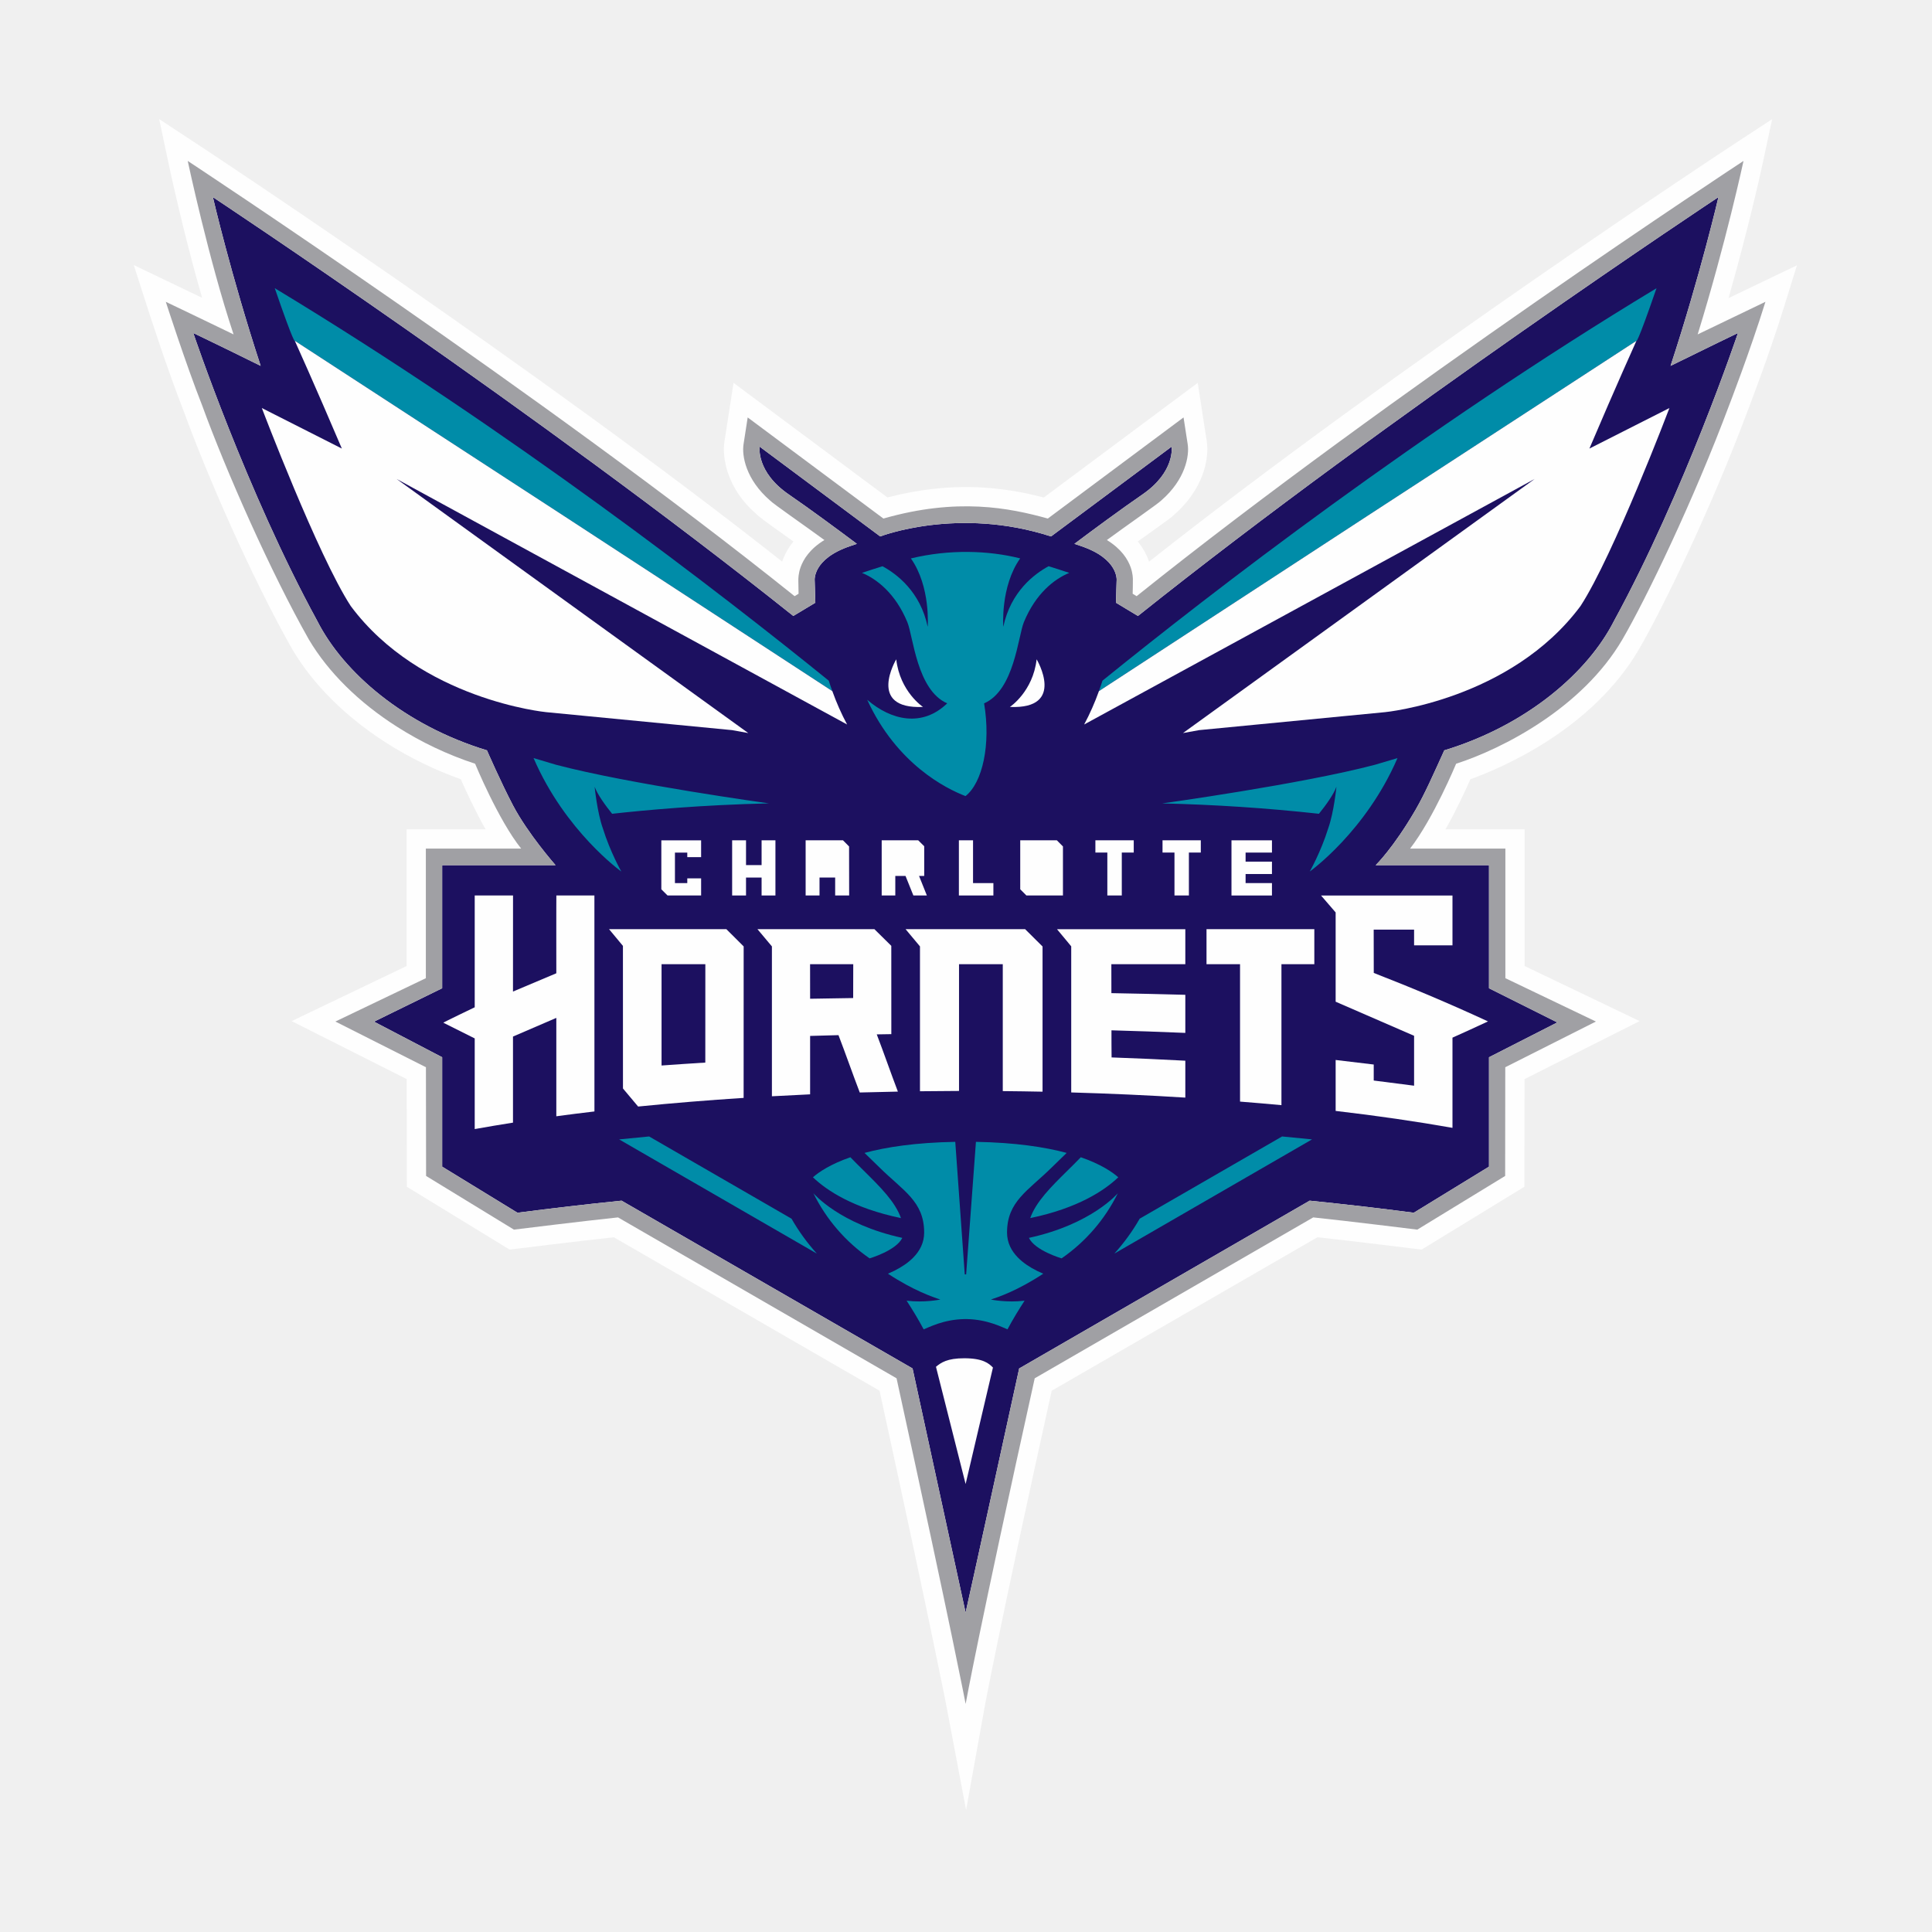
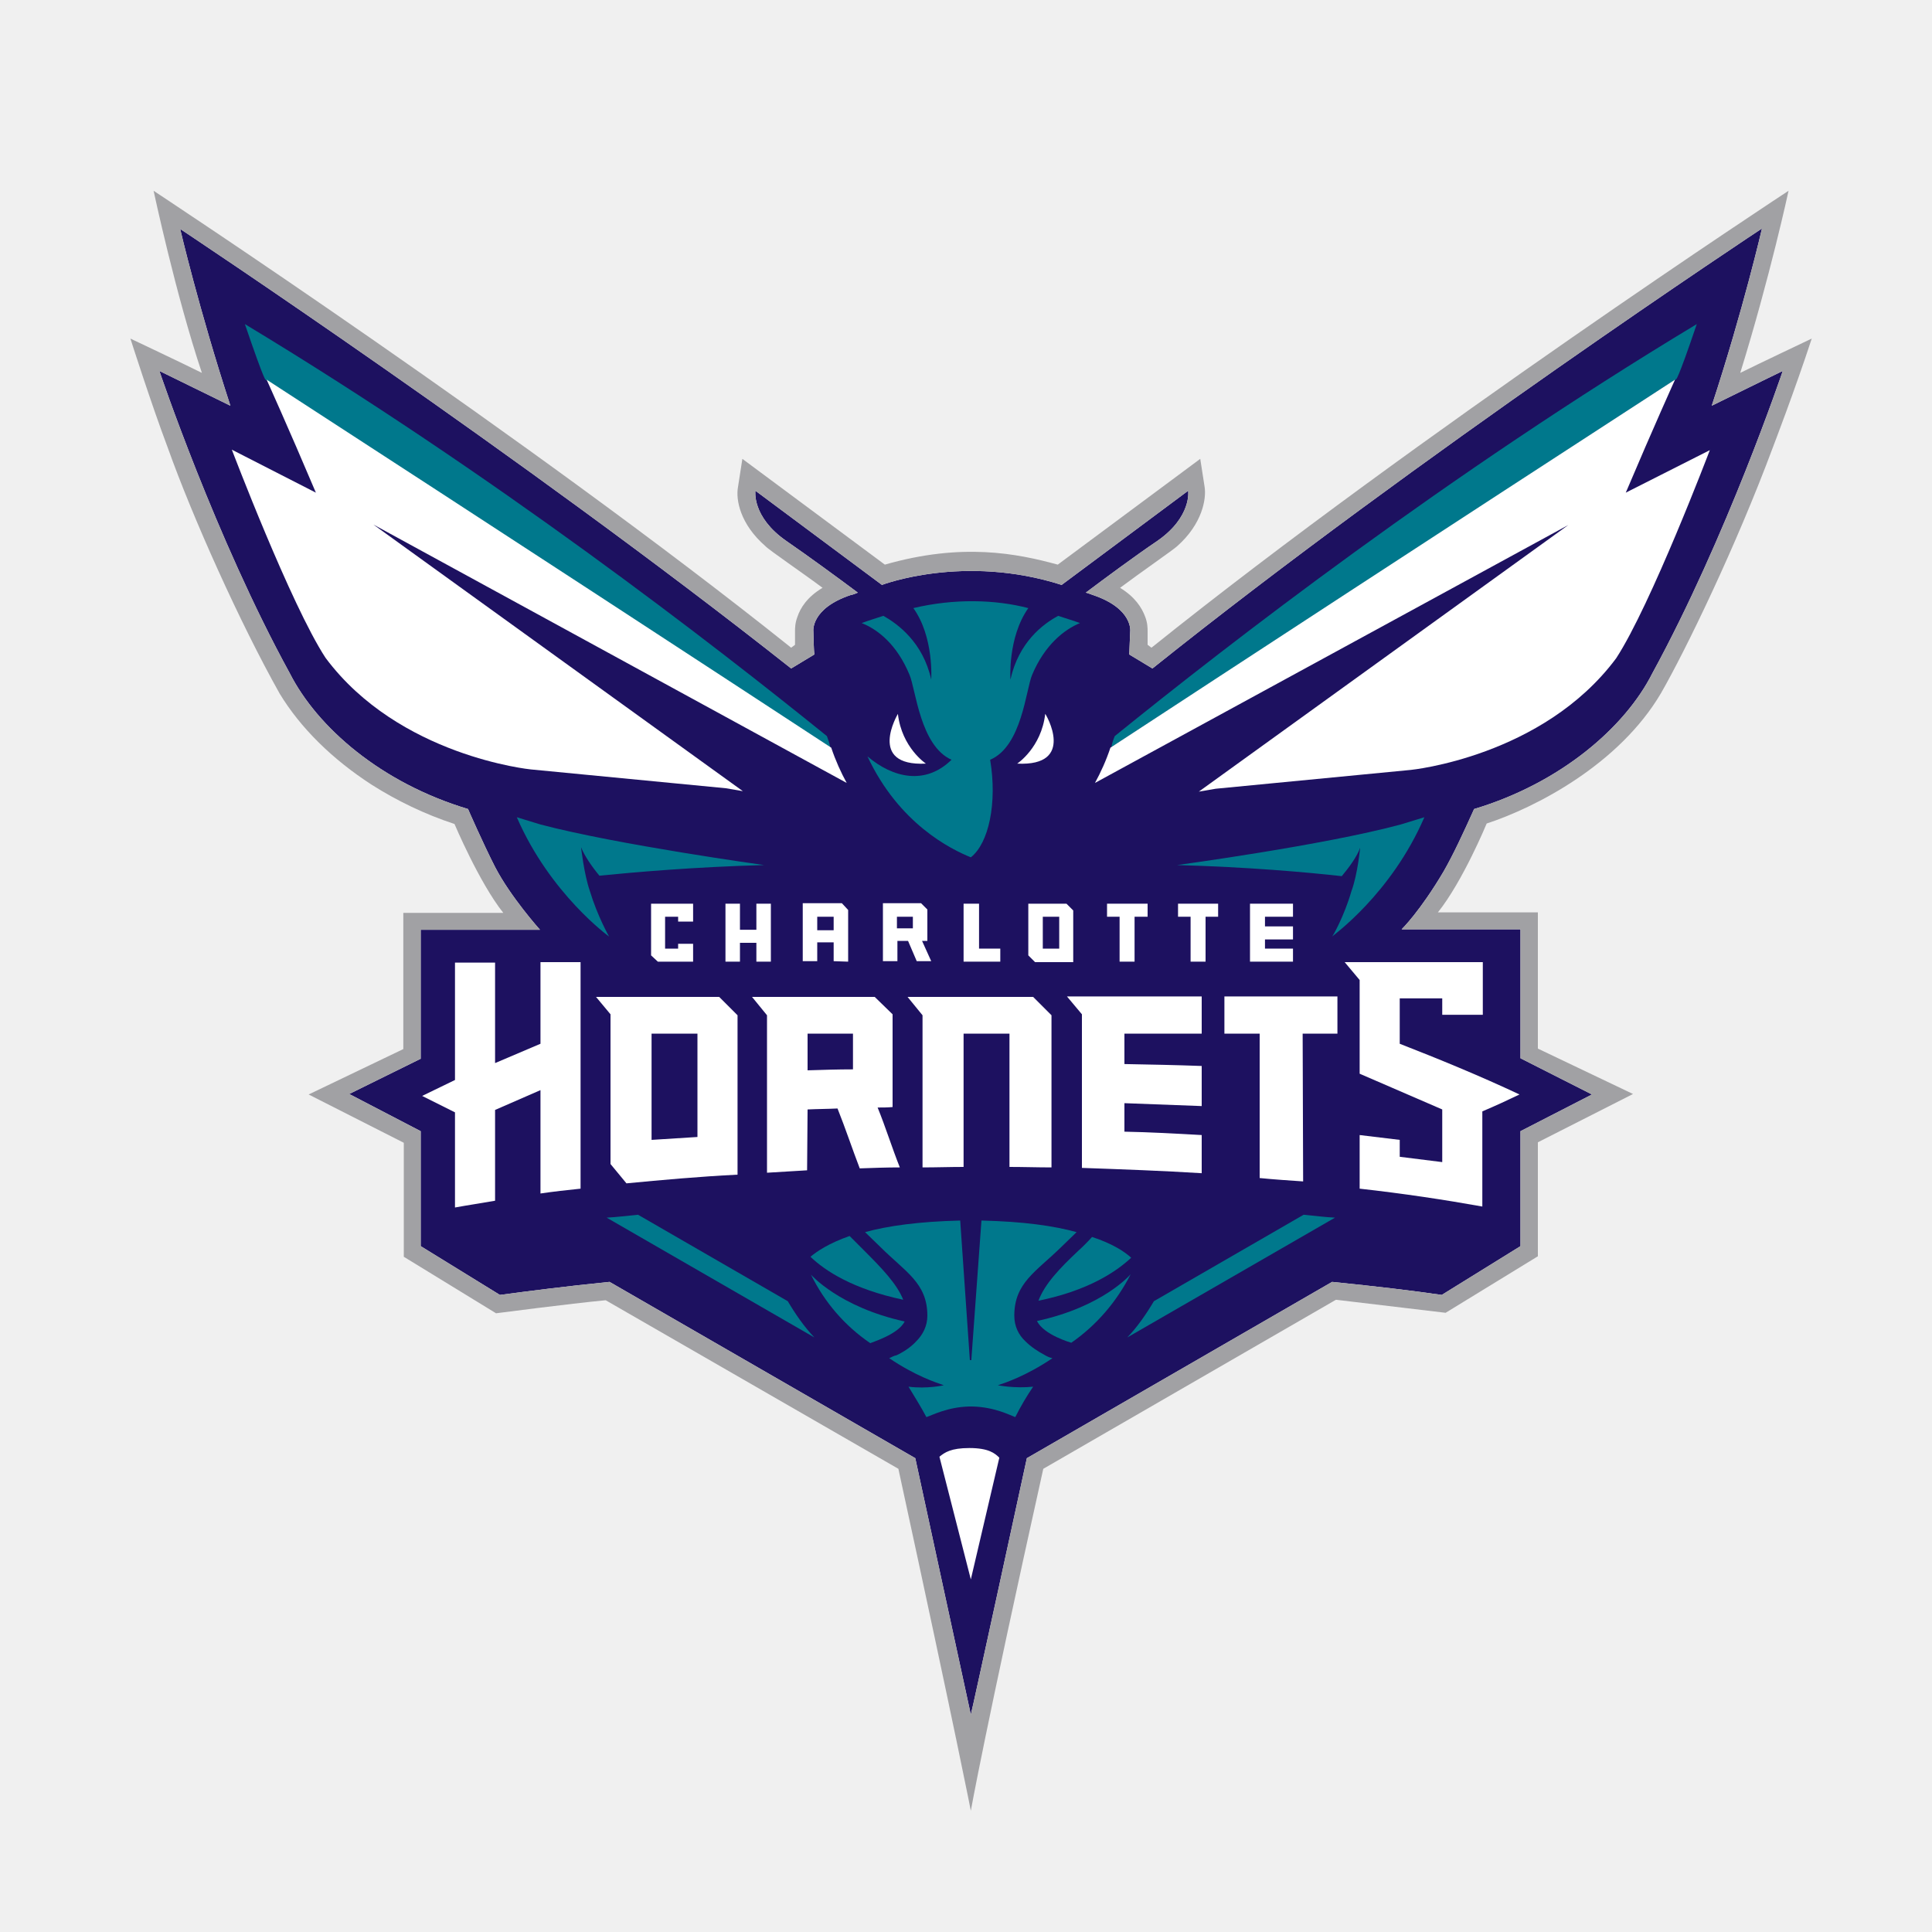
- <svg xmlns="http://www.w3.org/2000/svg" xmlns:xlink="http://www.w3.org/1999/xlink" width="500" height="500" viewBox="0 0 500 500">
-   <defs>
-     <path id="a" d="M.003 437.62h430.426V.02H.003z" />
-     <path id="c" d="M0 437.654h430.429V.048H0z" />
-     <path id="e" d="M0 437.654h430.429V.048H0z" />
-     <path id="g" d="M0 437.654h430.429V.048H0z" />
-     <path id="i" d="M0 437.654h430.429V.048H0z" />
-     <path id="k" d="M0 437.654h430.429V.048H0z" />
-     <path id="m" d="M0 437.654h430.429V.048H0z" />
-     <path id="o" d="M0 437.654h430.429V.048H0z" />
-     <path id="q" d="M0 437.654h430.429V.048H0z" />
-     <path id="s" d="M0 437.654h430.429V.048H0z" />
-     <path id="u" d="M0 437.654h430.429V.048H0z" />
-     <path id="w" d="M0 437.654h430.429V.048H0z" />
-     <path id="y" d="M0 437.654h430.429V.048H0z" />
-     <path id="A" d="M0 437.654h430.429V.048H0z" />
-     <path id="C" d="M0 437.654h430.429V.048H0z" />
-     <path id="E" d="M0 437.654h430.429V.048H0z" />
-     <path id="G" d="M0 437.654h430.429V.048H0z" />
-     <path id="I" d="M0 437.654h430.429V.048H0z" />
-     <path id="K" d="M0 437.654h430.429V.048H0z" />
-   </defs>
-   <g fill="none" fill-rule="evenodd">
-     <path d="M0 0h500v500H0z" />
-     <g transform="translate(34.615 30.803)">
-       <mask id="b" fill="#fff">
-         <use xlink:href="#a" />
-       </mask>
-       <path d="M420.116 42.804s-3.471 1.667-7.392 3.553c5.427-19.022 8.71-34.272 8.75-34.462L424.016.03 413.86 6.687c-.878.569-86.043 56.518-151.088 107.857l-.05-.11c-.508-1.457-1.376-3.254-2.883-5.1.47-.33.938-.659 1.397-.998 6.475-4.611 7.642-5.49 7.951-5.859 7.462-6.487 9.238-14.351 8.5-19.112l-2.335-15.08-39.824 29.661c-10.485-2.684-23.384-4.43-40.483-.01L155.23 68.284l-2.344 15.07c-.749 4.77 1.037 12.635 8.08 18.713.718.789 1.916 1.677 8.54 6.398.399.29.808.589 1.217.868-1.267 1.567-2.245 3.283-2.893 5.12l-.03.08C104.054 64.222 17.61 7.275 16.713 6.686L6.577.019l2.514 11.866c.19.869 3.781 17.725 8.6 34.392-3.881-1.866-7.233-3.473-7.233-3.473L.003 37.794l3.552 11.038c.21.669 5.277 16.398 9.407 26.867 6.095 16.737 17.668 43.215 28.063 61.529 5.387 9.122 13.807 17.495 24.361 24.232a95.567 95.567 0 0019.254 9.401c1.227 2.795 3.592 7.975 6.415 12.965H70.614v35.38l-29.749 14.252 29.769 15 .04 27.865 26.606 16.268 1.726-.21s16.031-1.986 25.24-2.984l68.765 39.712c13.886 63.704 17.348 81.818 17.378 81.988l5.018 26.528 4.788-26.568c.04-.19 3.512-19.302 17.369-81.938l68.765-39.722c9.208.998 25.23 2.984 25.24 2.984l1.725.21 26.607-16.268.03-27.855 29.778-15.01-29.748-14.252v-35.38H339.48c2.853-5.04 5.217-10.18 6.444-12.965 8.35-3.014 31.535-12.924 43.636-33.653 5.826-9.99 18.376-35.65 28.022-61.439.34-.878 5.517-14.312 9.458-26.977l3.392-10.928-10.316 4.94z" fill="#FEFEFE" fill-rule="nonzero" mask="url(#b)" />
-     </g>
-     <path d="M143.77 223.902h-29.339v31.857l-17.638 8.643 17.638 9.212v28.314l19.484 11.927a952.177 952.177 0 0126.945-3.124l75.31 43.424 13.727 63.175c.09-.15 13.866-63.175 13.866-63.175l75.18-43.424a943.608 943.608 0 0126.946 3.123l19.463-11.926v-28.314l17.678-9.012-17.678-8.843v-31.857h-29.32s4.54-4.391 10.296-14.292c2.404-4.142 4.668-9.301 7.452-15.42 21.379-6.506 37.15-20.16 43.915-33.473 18.306-33.534 32.083-74.533 32.083-74.533s-7.901 3.793-17.439 8.503c7.742-23.623 12.39-43.674 12.39-43.674s-84.447 55.89-150.23 108.397l-5.696-3.424c.02-.539.18-5.34.18-5.738 0 0 .638-5.58-9.178-8.913-.609-.21-1.177-.399-1.746-.589 4.759-3.573 12.16-9.042 17.558-12.745 8.61-5.908 7.592-12.405 7.592-12.405l-31.205 23.234c-24.113-7.824-44.204 0-44.204 0l-31.196-23.234s-1.027 6.497 7.582 12.405c5.407 3.703 12.8 9.172 17.568 12.745-.569.19-1.147.38-1.746.59-9.826 3.333-9.168 8.912-9.168 8.912 0 .399.14 5.2.17 5.738l-5.707 3.423C139.531 106.903 55.093 51.013 55.093 51.013s4.63 20.05 12.37 43.674c-10.205-5.05-17.437-8.503-17.437-8.503s13.777 41 32.093 74.533c6.753 13.314 22.526 26.967 43.904 33.474 0 0 3.612 8.283 6.734 14.232 3.851 7.355 11.014 15.48 11.014 15.48" fill="#1C1060" fill-rule="nonzero" />
-     <path d="M285.317 176.158c-.28.929-.609 1.817-.918 2.705a68559.074 68559.074 0 01139.107-90.65s.07 1.257 5.197-13.624c-61.153 36.947-115.314 78.824-143.386 101.57m-70.83.002C186.413 153.416 132.262 111.54 71.11 74.582c5.118 14.89 5.188 13.623 5.188 13.623a68646.916 68646.916 0 01139.106 90.651 65.564 65.564 0 01-.918-2.695m-53.688 49.388c-.02-.01-14.525-10.38-22.715-29.362l5.796 1.726c18.924 5.01 55.108 10 55.108 10-17.429.39-32.163 1.757-40.573 2.695-1.746-2.165-3.751-4.93-4.52-6.986 0 0 .649 6.637 2.135 10.789 1.886 6.068 4.75 11.118 4.769 11.138m89.077-19.522c-5.058-1.936-17.798-8.293-25.44-24.92 6.266 5.399 14.286 7.126 20.701.918-7.831-3.373-8.799-17.346-10.315-21.009-3.063-7.425-7.911-11.178-11.742-12.754a196.213 196.213 0 015.317-1.717c3.661 1.986 9.777 6.557 11.692 15.669 0 0 .798-10.4-4.35-17.695 9.986-2.405 20.062-2.076 28.283-.01-5.158 7.296-4.37 17.705-4.37 17.705 1.926-9.122 8.06-13.703 11.732-15.68 1.646.51 3.422 1.089 5.337 1.728-3.84 1.576-8.689 5.329-11.742 12.754-1.506 3.663-2.484 17.636-10.295 21.009 1.796 10.639-.419 20.56-4.808 24.002m93.857 8.38c1.486-4.152 2.135-10.789 2.135-10.789-.769 2.056-2.774 4.82-4.53 6.986a472.95 472.95 0 00-40.562-2.684s36.173-5 55.098-10.01l5.796-1.717c-8.18 18.982-22.686 29.352-22.706 29.352.02-.01 2.873-5.06 4.769-11.138M204.843 315.394l-36.851-21.278c-2.654.25-5.258.5-7.762.759l51.168 29.552a52.31 52.31 0 01-6.554-9.033m90.107 0l36.851-21.278c2.644.25 5.248.5 7.752.759l-51.158 29.552a52.31 52.31 0 006.555-9.033m-61.438 4.969c-16.271-3.533-23.005-11.558-23.005-11.558a44.17 44.17 0 0014.545 16.857s6.854-1.986 8.46-5.3m-9.961-17.386a163.518 163.518 0 01-3.472-3.483c-5.188 1.806-8.14 3.822-9.697 5.19 3.602 3.433 10.465 7.994 22.786 10.559-1.497-4.232-5.328-8.024-9.617-12.266" fill="#008CA8" fill-rule="nonzero" />
-     <path d="M249.577 341.378c-5.397.09-9.247 2.176-10.534 2.655-1.347-2.545-2.923-5.13-4.41-7.415 4.64.568 8.72-.3 8.72-.3-1.946-.639-6.954-2.335-13.538-6.677-.01 0-.02-.01-.02-.01a33.71 33.71 0 001.736-.788s.01-.01.01-.02c1.735-.868 3.481-1.996 4.858-3.413 1.646-1.697 2.773-3.803 2.773-6.418 0-8.084-5.437-10.808-11.552-16.846-1.227-1.208-2.544-2.456-3.88-3.773 5.606-1.507 13.227-2.685 23.483-2.864l2.454 34.302h.36l2.533-34.302c10.256.18 17.867 1.357 23.484 2.864-1.337 1.317-2.654 2.565-3.88 3.773-6.116 6.038-11.553 8.762-11.553 16.846 0 2.615 1.127 4.721 2.773 6.418 1.377 1.417 3.113 2.545 4.849 3.413l.02.02c.588.29 1.167.549 1.725.788 0 0 0 .01-.01.01-6.584 4.342-11.592 6.038-13.537 6.677 0 0 4.07.868 8.719.3-1.487 2.285-3.063 4.87-4.42 7.415-1.276-.48-5.127-2.565-10.524-2.655h-.639z" fill="#008CA8" fill-rule="nonzero" />
-     <path d="M274.744 325.66a44.3 44.3 0 0014.545-16.847s-6.734 8.015-23.005 11.548c1.597 3.313 8.46 5.3 8.46 5.3m-8.12-10.418c12.32-2.565 19.183-7.126 22.785-10.56-1.556-1.377-4.51-3.393-9.697-5.19a190.518 190.518 0 01-3.472 3.484c-4.3 4.242-8.12 8.034-9.617 12.266" fill="#008CA8" fill-rule="nonzero" />
-     <path d="M238.869 182.957s-5.966-3.942-6.923-12.326c0 0-7.732 12.955 6.923 12.326m22.488 0s5.966-3.942 6.923-12.326c0 0 7.742 12.955-6.923 12.326m-4.384 170.965c-1.068-1.108-2.624-2.395-7.383-2.405-4.489-.01-6.055 1.138-7.362 2.206l7.671 30.34 7.074-30.14zm50.711-133.28v11.109h-3.731v-11.108h-3.093v-3.174h9.907v3.174zm-17.365 0v11.109h-3.741v-11.108h-3.093v-3.174h9.926v3.174z" fill="#FEFEFE" fill-rule="nonzero" />
-     <g transform="translate(34.615 30.77)">
-       <mask id="d" fill="#fff">
-         <use xlink:href="#c" />
-       </mask>
-       <path d="M197.088 192.708h3.98v-2.825h-3.98v2.825zm6.145 3.213h1.337v-7.685l-1.556-1.537h-9.448v14.282h3.522v-5.06h2.643l2.036 5.06h3.491l-2.025-5.06z" fill="#FEFEFE" fill-rule="nonzero" mask="url(#d)" />
-     </g>
-     <g transform="translate(34.615 30.77)">
-       <mask id="f" fill="#fff">
-         <use xlink:href="#e" />
-       </mask>
-       <path fill="#FEFEFE" fill-rule="nonzero" mask="url(#f)" d="M294.566 189.877v-3.173h-10.475v14.281h10.475v-3.213h-6.823v-2.346h6.823v-3.203h-6.823v-2.346z" />
-     </g>
-     <g transform="translate(34.615 30.77)">
-       <mask id="h" fill="#fff">
-         <use xlink:href="#g" />
-       </mask>
-       <path fill="#FEFEFE" fill-rule="nonzero" mask="url(#h)" d="M217.206 197.776v-11.078h-3.662v14.281h8.929v-3.203z" />
-     </g>
-     <g transform="translate(34.615 30.77)">
-       <mask id="j" fill="#fff">
-         <use xlink:href="#i" />
-       </mask>
-       <path d="M232.922 197.778h4.05v-7.895h-4.05v7.895zm5.976-11.078h-9.478v12.675l1.597 1.606h9.457v-12.695l-1.576-1.586z" fill="#FEFEFE" fill-rule="nonzero" mask="url(#j)" />
-     </g>
-     <g transform="translate(34.615 30.77)">
-       <mask id="l" fill="#fff">
-         <use xlink:href="#k" />
-       </mask>
-       <path d="M177.475 193.117h4.06v-3.244h-4.06v3.244zm7.671 7.864l-.02-12.685-1.576-1.596h-9.667v14.281h3.592v-4.64h4.05v4.64h3.621z" fill="#FEFEFE" fill-rule="nonzero" mask="url(#l)" />
-     </g>
-     <g transform="translate(34.615 30.77)">
-       <mask id="n" fill="#fff">
-         <use xlink:href="#m" />
-       </mask>
-       <path fill="#FEFEFE" fill-rule="nonzero" mask="url(#n)" d="M162.485 186.7v6.417h-4.03V186.7h-3.592v14.281h3.591v-4.64h4.03v4.64h3.582V186.7z" />
-     </g>
-     <g transform="translate(34.615 30.77)">
-       <mask id="p" fill="#fff">
-         <use xlink:href="#o" />
-       </mask>
-       <path d="M376.72 85.319c6.944-16.328 12.171-27.885 12.171-27.885a65112.177 65112.177 0 00-139.106 90.66 63.863 63.863 0 01-3.821 8.634l116.59-63.545-91.012 65.76 4.2-.758 48.095-4.65s32.502-3.145 50.589-27.467c8.51-13.064 23.005-51.239 23.005-51.239l-20.71 10.49z" fill="#FEFEFE" fill-rule="nonzero" mask="url(#p)" />
-     </g>
-     <g transform="translate(34.615 30.77)">
-       <mask id="r" fill="#fff">
-         <use xlink:href="#q" />
-       </mask>
-       <path d="M98.147 237.49l11.213-4.83v25.46c3.202-.44 6.514-.849 9.866-1.248l-.01-55.89h-9.846c-.02-.07-.02 20.03-.01 20.13l-11.213 4.731.01-24.86h-9.916v28.932s-8.16 3.913-8.12 3.992l8.12 4.062v23.464c3.182-.579 6.544-1.128 9.906-1.667V237.49z" fill="#FEFEFE" fill-rule="nonzero" mask="url(#r)" />
-     </g>
-     <g transform="translate(34.615 30.77)">
-       <mask id="t" fill="#fff">
-         <use xlink:href="#s" />
-       </mask>
-       <path d="M175.032 218.761h11.173c0 2.745-.02 6.278-.02 8.763-3.731.05-7.422.12-11.143.18l-.01-8.943zm.01 18.564c2.464-.07 4.868-.14 7.342-.2 1.816 4.73 3.691 10.1 5.507 14.84 3.262-.09 6.554-.169 9.866-.229-1.816-4.76-3.661-10.1-5.467-14.81 1.247-.02 2.504-.05 3.771-.06l-.01-22.855-4.37-4.312h-30.267l3.741 4.461v38.784c3.263-.18 6.545-.35 9.887-.5v-15.12z" fill="#FEFEFE" fill-rule="nonzero" mask="url(#t)" />
-     </g>
-     <g transform="translate(34.615 30.77)">
-       <mask id="v" fill="#fff">
-         <use xlink:href="#u" />
-       </mask>
-       <path d="M213.58 218.761h11.322v32.845c3.402.03 6.934.08 10.295.15V214.18l-4.509-4.48h-30.936l3.721 4.46v37.486c3.352-.04 6.704-.07 10.106-.08v-32.805z" fill="#FEFEFE" fill-rule="nonzero" mask="url(#v)" />
-     </g>
-     <g transform="translate(34.615 30.77)">
-       <mask id="x" fill="#fff">
-         <use xlink:href="#w" />
-       </mask>
-       <path d="M272.146 243.739c-6.395-.34-12.69-.629-19.084-.848-.03-2.346-.03-4.681-.03-7.016a1353.074 1353.074 0 0119.114.668v-9.86c-6.405-.17-12.75-.32-19.134-.43-.01-1.896-.01-5.11-.01-7.495h19.144v-9.052h-33.21l3.68 4.431v37.816c10.107.29 19.993.738 29.53 1.337v-9.551z" fill="#FEFEFE" fill-rule="nonzero" mask="url(#x)" />
-     </g>
-     <g transform="translate(34.615 30.77)">
-       <mask id="z" fill="#fff">
-         <use xlink:href="#y" />
-       </mask>
-       <path d="M297.022 218.761h8.51V209.7h-27.903v9.062h8.679v35.56c3.561.29 7.273.589 10.714.918v-36.478z" fill="#FEFEFE" fill-rule="nonzero" mask="url(#z)" />
-     </g>
-     <g transform="translate(34.615 30.77)">
-       <mask id="B" fill="#fff">
-         <use xlink:href="#A" />
-       </mask>
-       <path d="M147.918 244.224c-3.801.24-7.522.479-11.323.758v-26.218h11.333l-.01 25.46zm9.926-30.06l-4.47-4.462h-30.367l3.592 4.322.01 36.907 3.92 4.67a770.138 770.138 0 0127.305-2.235l.01-39.203z" fill="#FEFEFE" fill-rule="nonzero" mask="url(#B)" />
-     </g>
-     <g transform="translate(34.615 30.77)">
-       <mask id="D" fill="#fff">
-         <use xlink:href="#C" />
-       </mask>
-       <path d="M341.286 237.772a573.119 573.119 0 009.188-4.202c-9.846-4.561-19.703-8.713-29.559-12.545l-.02-11.208h10.455v4.072h9.936v-12.905h-34.018l3.78 4.382v23.104l20.302 8.823v12.914s-4.709-.599-10.445-1.337v-4.142l-9.856-1.178v13.184c10.784 1.258 20.91 2.735 30.237 4.382-.01-7.026 0-18.115 0-23.344" fill="#FEFEFE" fill-rule="nonzero" mask="url(#D)" />
-     </g>
-     <g transform="translate(34.615 30.77)">
-       <mask id="F" fill="#fff">
-         <use xlink:href="#E" />
-       </mask>
-       <path fill="#FEFEFE" fill-rule="nonzero" mask="url(#F)" d="M143.252 196.545v1.228h-3.193v-7.895h3.193v1.178h3.581v-4.351h-10.295v12.675l1.606 1.596h8.69v-4.43z" />
-     </g>
-     <g transform="translate(34.615 30.77)">
-       <mask id="H" fill="#fff">
-         <use xlink:href="#G" />
-       </mask>
-       <path d="M53.857 85.319C46.914 68.99 41.686 57.434 41.686 57.434a65112.177 65112.177 0 01139.107 90.66 63.85 63.85 0 003.82 8.634L68.024 93.183l91.012 65.76-4.2-.758-48.095-4.65s-32.502-3.145-50.588-27.467c-8.51-13.064-23.005-51.239-23.005-51.239l20.71 10.49z" fill="#FEFEFE" fill-rule="nonzero" mask="url(#H)" />
-     </g>
-     <g transform="translate(34.615 30.77)">
-       <mask id="J" fill="#fff">
-         <use xlink:href="#I" />
-       </mask>
-       <path d="M109.156 193.133h-29.34v31.857l-17.638 8.643 17.638 9.212v28.314l19.483 11.926a952.266 952.266 0 0126.945-3.124l75.31 43.425 13.727 63.175c.09-.15 13.867-63.175 13.867-63.175l75.18-43.425a944.048 944.048 0 0126.945 3.124l19.464-11.926v-28.314l17.677-9.013-17.677-8.842v-31.857h-29.32s4.539-4.392 10.295-14.292c2.404-4.142 4.67-9.302 7.452-15.42 21.38-6.507 37.151-20.16 43.915-33.473 18.306-33.534 32.083-74.533 32.083-74.533s-7.9 3.792-17.438 8.503c7.742-23.623 12.39-43.674 12.39-43.674s-84.447 55.89-150.23 108.396l-5.696-3.423c.02-.539.18-5.34.18-5.739 0 0 .638-5.579-9.178-8.912-.609-.21-1.178-.4-1.746-.589 4.758-3.573 12.16-9.042 17.558-12.745 8.61-5.908 7.591-12.405 7.591-12.405l-31.205 23.234c-24.112-7.825-44.204 0-44.204 0L161.99 84.827s-1.028 6.497 7.582 12.405c5.407 3.703 12.8 9.172 17.568 12.745-.569.19-1.148.38-1.746.589-9.827 3.333-9.168 8.912-9.168 8.912 0 .4.14 5.2.17 5.739l-5.707 3.423C104.916 76.134 20.478 20.244 20.478 20.244s4.629 20.05 12.37 43.674c-10.205-5.05-17.438-8.503-17.438-8.503s13.777 40.999 32.093 74.533c6.754 13.313 22.526 26.966 43.905 33.474 0 0 3.611 8.283 6.734 14.231 3.85 7.356 11.013 15.48 11.013 15.48M412.918 74.028c-9.248 24.741-21.529 50.18-27.664 60.7-10.345 17.705-30.946 28.264-43.027 32.157 0 0-5.866 14.162-11.912 21.956h24.661v33.544l23.424 11.218-23.453 11.827-.03 28.134-22.736 13.892s-18.116-2.245-26.935-3.163l-72.078 41.638c-14.455 65.27-17.877 84.273-17.877 84.273s-3.392-17.924-17.877-84.273l-72.087-41.638c-8.82.918-26.936 3.164-26.936 3.164l-22.735-13.893-.04-28.134-23.434-11.827 23.414-11.218v-33.544h24.66c-5.935-7.425-11.91-21.956-11.91-21.956a89.501 89.501 0 01-20.272-9.611c-9.737-6.198-17.718-14.023-22.756-22.546-9.816-17.316-21.358-43.384-27.663-60.7-4.17-10.56-9.358-26.687-9.358-26.687s13.418 6.417 17.538 8.433C19.41 36.522 13.973 10.893 13.973 10.893v-.01s92.31 60.71 157.054 112.637l1.028-.628a117.42 117.42 0 01-.06-3.294c-.02-.649.02-1.926.558-3.503.749-2.136 2.425-4.81 6.186-7.106-4.759-3.493-13.328-9.411-14.076-10.24-6.265-5.439-7.323-11.567-6.844-14.58l1.067-6.907 35.126 26.168c19.104-5.47 32.602-2.764 42.548 0l35.126-26.168 1.068 6.906c.478 3.014-.58 9.142-6.834 14.581-.728.779-9.338 6.747-14.076 10.24 3.74 2.296 5.427 4.97 6.175 7.106.538 1.577.588 2.854.548 3.503 0 1.128-.01 2.216-.05 3.294l1.028.628C325.836 70.405 416.6 10.883 416.6 10.883v.01s-4.52 21.098-11.862 44.881a7786.726 7786.726 0 0117.538-8.433c-3.98 12.815-9.357 26.687-9.357 26.687" fill="#A0A0A4" fill-rule="nonzero" mask="url(#J)" />
-     </g>
-     <g transform="translate(34.615 30.77)">
-       <mask id="L" fill="#fff">
-         <use xlink:href="#K" />
-       </mask>
-       <path mask="url(#L)" d="M-73.077-69.23h576.923v576.922H-73.077z" />
-     </g>
+ <svg xmlns="http://www.w3.org/2000/svg" version="1.1" id="Layer_2" x="0px" y="0px" viewBox="0 0 400 400" style="enable-background:new 0 0 400 400;" xml:space="preserve">
+   <style type="text/css">
+ 	.st0{fill:#1D1160;}
+ 	.st1{fill:#00788C;}
+ 	.st2{fill:#FFFFFF;}
+ 	.st3{fill:#A1A1A4;}
+ </style>
+   <g id="Layer_2_1_">
+     <path class="st0" d="M111.8,192.5H87.1v26.7l-14.8,7.3l14.8,7.7V258l16.4,10.1c6-0.8,13.7-1.8,22.7-2.7l63.3,36.5L201,355   c0.1-0.1,11.6-53.1,11.6-53.1l63.2-36.5c8.9,0.9,16.6,1.8,22.7,2.7l16.3-10.1v-23.8l14.8-7.6l-14.8-7.5v-26.7h-24.6   c0,0,3.8-3.7,8.7-12c2-3.5,4-7.8,6.3-12.9c18-5.4,31.3-17,36.9-28.1c15.4-28.2,27-62.6,27-62.6s-6.6,3.2-14.7,7.2   c6.5-19.8,10.4-36.7,10.4-36.7s-71,46.9-126.2,91.1l-4.8-2.9c0-0.5,0.2-4.5,0.2-4.8c0,0,0.6-4.7-7.7-7.5c-0.6-0.2-1-0.4-1.5-0.5   c4-3,10.2-7.6,14.8-10.7c7.2-5,6.4-10.4,6.4-10.4l-26.2,19.5c-20.3-6.5-37.2,0-37.2,0l-26.2-19.5c0,0-0.8,5.4,6.4,10.4   c4.5,3.1,10.8,7.7,14.8,10.7c-0.5,0.2-0.9,0.4-1.5,0.5c-8.3,2.8-7.7,7.5-7.7,7.5c0,0.4,0.1,4.3,0.2,4.8l-4.8,2.9   c-55.6-44-126.5-91-126.5-91S41.2,64.1,47.7,84C39.1,79.8,33,76.8,33,76.8s11.6,34.5,27,62.6c5.7,11.2,18.9,22.7,36.9,28.1   c0,0,3,6.9,5.6,12C105.7,185.7,111.8,192.5,111.8,192.5" />
+     <path class="st1" d="M230.8,152.4c-0.3,0.7-0.6,1.6-0.7,2.3c24.8-16.2,68.2-44.5,116.9-76.2c0,0,0.1,1,4.3-11.4   C299.8,98.1,254.4,133.3,230.8,152.4" />
+     <path class="st1" d="M171.2,152.4c-23.6-19.1-69.1-54.3-120.5-85.3C55,79.7,55,78.6,55,78.6c48.7,31.6,92,59.9,116.9,76.2   C171.8,154,171.5,153.2,171.2,152.4" />
+     <path class="st1" d="M201,177.5c-4.2-1.7-14.9-7-21.4-20.9c5.3,4.5,12,6,17.4,0.7c-6.5-2.9-7.4-14.6-8.7-17.6   c-2.6-6.3-6.6-9.4-9.9-10.7c1.6-0.6,3-1,4.5-1.5c3,1.7,8.2,5.5,9.9,13.2c0,0,0.6-8.8-3.7-14.8c8.4-2,16.9-1.8,23.8,0   c-4.3,6.1-3.7,14.8-3.7,14.8c1.7-7.7,6.7-11.5,9.9-13.2c1.4,0.5,2.9,0.9,4.5,1.5c-3.2,1.3-7.3,4.5-9.9,10.7   c-1.3,3-2.1,14.8-8.7,17.6C206.5,166.3,204.7,174.6,201,177.5 M126.1,193.9c0,0-12.2-8.8-19.1-24.7l4.9,1.5   c15.9,4.2,46.3,8.4,46.3,8.4c-14.7,0.4-27,1.5-34.1,2.2c-1.5-1.8-3.1-4.1-3.8-5.9c0,0,0.6,5.5,1.8,9   C123.7,189.7,126.1,193.9,126.1,193.9" />
+     <path class="st1" d="M279.8,184.5L279.8,184.5c1.3-3.5,1.8-9,1.8-9c-0.6,1.8-2.3,4.1-3.8,5.9c-7.1-0.8-19.5-1.9-34.1-2.3   c0,0,30.4-4.1,46.3-8.4l4.9-1.5c-6.9,16-19.1,24.6-19.1,24.7C275.9,193.9,278.3,189.7,279.8,184.5" />
+     <path class="st1" d="M163.1,269.4l-31-17.9c-2.2,0.2-4.4,0.5-6.5,0.6l43,24.8C166.5,274.7,164.7,272.1,163.1,269.4" />
+     <path class="st1" d="M238.9,269.4l31-17.9c2.2,0.2,4.4,0.5,6.5,0.6l-43,24.8C235.5,274.7,237.3,272.1,238.9,269.4" />
+     <path class="st1" d="M187.3,273.6c-13.6-3-19.4-9.7-19.4-9.7c2.8,5.7,7,10.6,12.3,14.2C180.1,278,185.9,276.4,187.3,273.6" />
+     <path class="st1" d="M178.9,258.9c-0.9-0.9-1.9-1.9-3-3c-4.3,1.5-6.8,3.2-8.1,4.3c3,2.9,8.8,6.7,19.2,8.9   C185.7,265.8,182.5,262.5,178.9,258.9" />
+     <path class="st1" d="M200.7,291.2c-4.5,0.1-7.7,1.8-8.9,2.2c-1.1-2.1-2.5-4.3-3.7-6.3c3.9,0.5,7.3-0.3,7.3-0.3   c-1.7-0.6-5.8-1.9-11.3-5.6l0,0c0.5-0.2,0.9-0.5,1.5-0.6l0,0c1.5-0.7,3-1.7,4.1-2.9c1.4-1.4,2.3-3.2,2.3-5.3   c0-6.8-4.6-9.1-9.7-14.2c-1-1-2.1-2-3.2-3.1c4.7-1.3,11.2-2.2,19.7-2.4l2,28.9h0.3l2.1-28.9c8.7,0.2,15,1.1,19.7,2.4   c-1.1,1.1-2.2,2.1-3.2,3.1c-5.2,5.1-9.7,7.4-9.7,14.2c0,2.2,0.9,4,2.3,5.3c1.2,1.2,2.6,2.1,4.1,2.9l0,0c0.5,0.3,1,0.5,1.5,0.6l0,0   c-5.5,3.7-9.8,5.1-11.3,5.6c0,0,3.4,0.7,7.3,0.3c-1.3,1.9-2.6,4.1-3.7,6.3c-1.1-0.4-4.3-2.1-8.9-2.2H200.7L200.7,291.2z" />
+     <path class="st1" d="M221.8,278c5.2-3.6,9.4-8.5,12.3-14.2c0,0-5.6,6.7-19.4,9.7C216.1,276.4,221.8,278,221.8,278" />
+     <path class="st1" d="M215,269.3c10.3-2.1,16.1-6,19.2-8.9c-1.3-1.2-3.8-2.9-8.1-4.3c-0.9,1-1.9,2-3,3   C219.5,262.5,216.3,265.8,215,269.3" />
+     <path class="st2" d="M191.7,158.1c0,0-5-3.3-5.8-10.3C185.9,147.8,179.4,158.7,191.7,158.1" />
+     <path class="st2" d="M210.6,158.1c0,0,5-3.3,5.8-10.3C216.5,147.8,222.9,158.7,210.6,158.1" />
+     <path class="st2" d="M206.9,301.8c-0.9-0.9-2.2-2-6.2-2c-3.8,0-5.1,0.9-6.2,1.8L201,327L206.9,301.8z" />
+     <polygon class="st2" points="249.6,189.8 249.6,199.1 246.5,199.1 246.5,189.8 243.9,189.8 243.9,187.1 252.2,187.1 252.2,189.8     " />
+     <polygon class="st2" points="234.9,189.8 234.9,199.1 231.8,199.1 231.8,189.8 229.2,189.8 229.2,187.1 237.6,187.1 237.6,189.8     " />
+     <path class="st2" d="M190.9,194.8h1.1v-6.5l-1.3-1.3h-7.9v12h3v-4.2h2.2l1.8,4.2h3L190.9,194.8z M189,192.2h-3.3v-2.4h3.3V192.2z" />
+     <polygon class="st2" points="267.7,189.8 267.7,187.1 258.8,187.1 258.8,199.1 267.7,199.1 267.7,196.4 261.9,196.4 261.9,194.5    267.7,194.5 267.7,191.8 261.9,191.8 261.9,189.8  " />
+     <polygon class="st2" points="202.7,196.4 202.7,187.1 199.5,187.1 199.5,199.1 207.1,199.1 207.1,196.4  " />
+     <path class="st2" d="M220.8,187.1h-7.9v10.7l1.4,1.4h7.9v-10.7L220.8,187.1z M219.3,196.4h-3.4v-6.6h3.4V196.4z" />
+     <path class="st2" d="M175.6,199.1v-10.7l-1.3-1.4h-8.1v12h3v-3.9h3.4v3.9L175.6,199.1L175.6,199.1z M169.2,189.8h3.4v2.8h-3.4   V189.8z" />
+     <polygon class="st2" points="156.6,187.1 156.6,192.5 153.2,192.5 153.2,187.1 150.2,187.1 150.2,199.1 153.2,199.1 153.2,195.2    156.6,195.2 156.6,199.1 159.6,199.1 159.6,187.1  " />
+     <path class="st2" d="M336.6,102c5.8-13.7,10.2-23.4,10.2-23.4c-48.7,31.6-92,59.9-116.9,76.2c-0.9,2.7-2,5.1-3.2,7.3l98-53.4   l-76.5,55.2l3.5-0.6l40.4-3.9c0,0,27.3-2.7,42.5-23.1c7.2-11,19.4-43.1,19.4-43.1L336.6,102z" />
+     <path class="st2" d="M102.5,229.8l9.4-4.1v21.4c2.7-0.4,5.4-0.7,8.3-1v-46.9h-8.3c0-0.1,0,16.9,0,16.9l-9.4,4v-20.8h-8.3v24.3   l-6.8,3.3l6.8,3.4V250c2.7-0.5,5.5-0.9,8.3-1.4V229.8z" />
+     <path class="st2" d="M167.2,229.7c2-0.1,4.1-0.1,6.2-0.2c1.6,4,3.1,8.5,4.6,12.4c2.8-0.1,5.5-0.2,8.3-0.2c-1.6-4-3-8.5-4.6-12.4   c1,0,2.1,0,3.1-0.1V210l-3.7-3.6h-25.4l3.1,3.8v32.6c2.8-0.2,5.5-0.3,8.3-0.5L167.2,229.7L167.2,229.7L167.2,229.7z M167.2,214h9.4   c0,2.3,0,5.3,0,7.4c-3.1,0-6.3,0.1-9.4,0.2V214z" />
+     <path class="st2" d="M199.5,214h9.5v27.6c2.9,0,5.8,0.1,8.7,0.1v-31.5l-3.8-3.8h-26l3.1,3.8v31.5c2.9,0,5.6-0.1,8.5-0.1V214   L199.5,214z" />
+     <path class="st2" d="M248.8,235c-5.3-0.3-10.7-0.6-16-0.7c0-1.9,0-4,0-5.9c5.3,0.2,10.7,0.4,16,0.6v-8.3c-5.3-0.2-10.7-0.3-16-0.4   c0-1.6,0-4.3,0-6.3h16v-7.7h-27.9l3.1,3.7v31.8c8.5,0.3,16.8,0.6,24.8,1.1L248.8,235L248.8,235z" />
+     <path class="st2" d="M269.7,214h7.2v-7.7h-23.4v7.7h7.3v29.9c3,0.3,6.1,0.5,9,0.7L269.7,214L269.7,214z" />
+     <path class="st2" d="M152.7,210.2l-3.8-3.8h-25.5l3,3.6v31l3.3,4c7.3-0.7,15-1.4,23-1.8V210.2z M144.4,235.4   c-3.2,0.2-6.4,0.4-9.5,0.6v-22h9.5V235.4z" />
+     <path class="st2" d="M306.9,230.1c2.6-1.1,5.2-2.3,7.7-3.5c-8.3-3.9-16.6-7.3-24.8-10.5v-9.4h8.8v3.4h8.4v-10.9h-28.6l3.1,3.7v19.4   l17.1,7.4v10.9c0,0-4-0.5-8.8-1.1V236l-8.3-1v11.1c9,1,17.6,2.3,25.4,3.7C306.9,243.7,306.9,234.4,306.9,230.1" />
+     <polygon class="st2" points="140.4,195.4 140.4,196.4 137.7,196.4 137.7,189.8 140.4,189.8 140.4,190.8 143.5,190.8 143.5,187.1    134.8,187.1 134.8,197.8 136.2,199.1 143.5,199.1 143.5,195.4  " />
+     <path class="st2" d="M65.4,102c-5.8-13.7-10.2-23.4-10.2-23.4c48.7,31.6,92,59.9,116.9,76.2c0.9,2.7,2,5.1,3.2,7.3l-98-53.5   l76.5,55.2l-3.5-0.6l-40.4-3.9c0,0-27.3-2.7-42.5-23.1C60.2,125.2,48,93.1,48,93.1L65.4,102z" />
+     <path class="st3" d="M367.1,92.5c-7.7,20.7-18.1,42.1-23.2,51c-8.7,14.8-26,23.7-36.1,27c0,0-4.9,11.9-10.1,18.4h20.7v28.2   l19.7,9.4l-19.7,10v23.6l-19.1,11.7c0,0-15.2-1.8-22.7-2.7l-60.6,35c-12.2,54.9-15,70.8-15,70.8s-2.9-15-15-70.8l-60.6-34.9   c-7.4,0.7-22.7,2.7-22.7,2.7l-19.1-11.7v-23.6l-19.7-10l19.6-9.4V189h20.7c-5-6.3-10.1-18.4-10.1-18.4c-6.1-2-11.9-4.8-17.1-8.1   c-8.2-5.3-14.8-11.8-19.1-18.9c-8.2-14.6-18-36.4-23.2-51c-3.4-9-7.7-22.5-7.7-22.5s11.2,5.3,14.8,7.1c-5.4-16.1-10-37.7-10-37.7   s77.5,51,132,94.6l0.8-0.6c0-0.9,0-1.8,0-2.8c0-0.6,0-1.7,0.5-3c0.6-1.8,2-4.1,5.2-6c-4-3-11.2-7.9-11.8-8.6   c-5.3-4.6-6.2-9.7-5.7-12.3l0.9-5.8l29.5,21.9c16-4.6,27.4-2.3,35.8,0L248.5,95l0.9,5.8c0.4,2.5-0.5,7.7-5.7,12.3   c-0.6,0.6-7.8,5.6-11.8,8.6c3.1,1.9,4.5,4.1,5.2,6c0.5,1.3,0.5,2.4,0.5,3c0,0.9,0,1.8,0,2.8l0.8,0.6   C294,89.5,370.3,39.5,370.3,39.5s-3.8,17.7-10,37.7c3-1.5,14.8-7.1,14.8-7.1C371.6,80.8,367.1,92.5,367.1,92.5 M111.8,192.5H87.1   v26.7l-14.8,7.3l14.8,7.7V258l16.4,10.1c6-0.8,13.7-1.8,22.7-2.7l63.3,36.5L201,355c0.1-0.1,11.6-53.1,11.6-53.1l63.2-36.5   c8.9,0.9,16.6,1.8,22.7,2.7l16.3-10.1v-23.8l14.8-7.6l-14.8-7.5v-26.7h-24.6c0,0,3.8-3.7,8.7-12c2-3.5,4-7.8,6.3-12.9   c18-5.4,31.3-17,36.9-28.1c15.4-28.2,27-62.6,27-62.6s-6.6,3.2-14.7,7.2c6.5-19.8,10.4-36.7,10.4-36.7s-71,46.9-126.2,91.1   l-4.8-2.9c0-0.5,0.2-4.5,0.2-4.8c0,0,0.6-4.7-7.7-7.5c-0.6-0.2-1-0.4-1.5-0.5c4-3,10.2-7.6,14.8-10.7c7.2-5,6.4-10.4,6.4-10.4   l-26.2,19.5c-20.3-6.5-37.2,0-37.2,0l-26.2-19.5c0,0-0.8,5.4,6.4,10.4c4.5,3.1,10.8,7.7,14.8,10.7c-0.5,0.2-0.9,0.4-1.5,0.5   c-8.3,2.8-7.7,7.5-7.7,7.5c0,0.4,0.1,4.3,0.2,4.8l-4.8,2.9c-55.6-44-126.5-91-126.5-91S41.2,64.1,47.7,84   C39.1,79.8,33,76.8,33,76.8s11.6,34.5,27,62.6c5.7,11.2,18.9,22.7,36.9,28.1c0,0,3,6.9,5.6,12C105.7,185.7,111.8,192.5,111.8,192.5   " />
  </g>
</svg>
